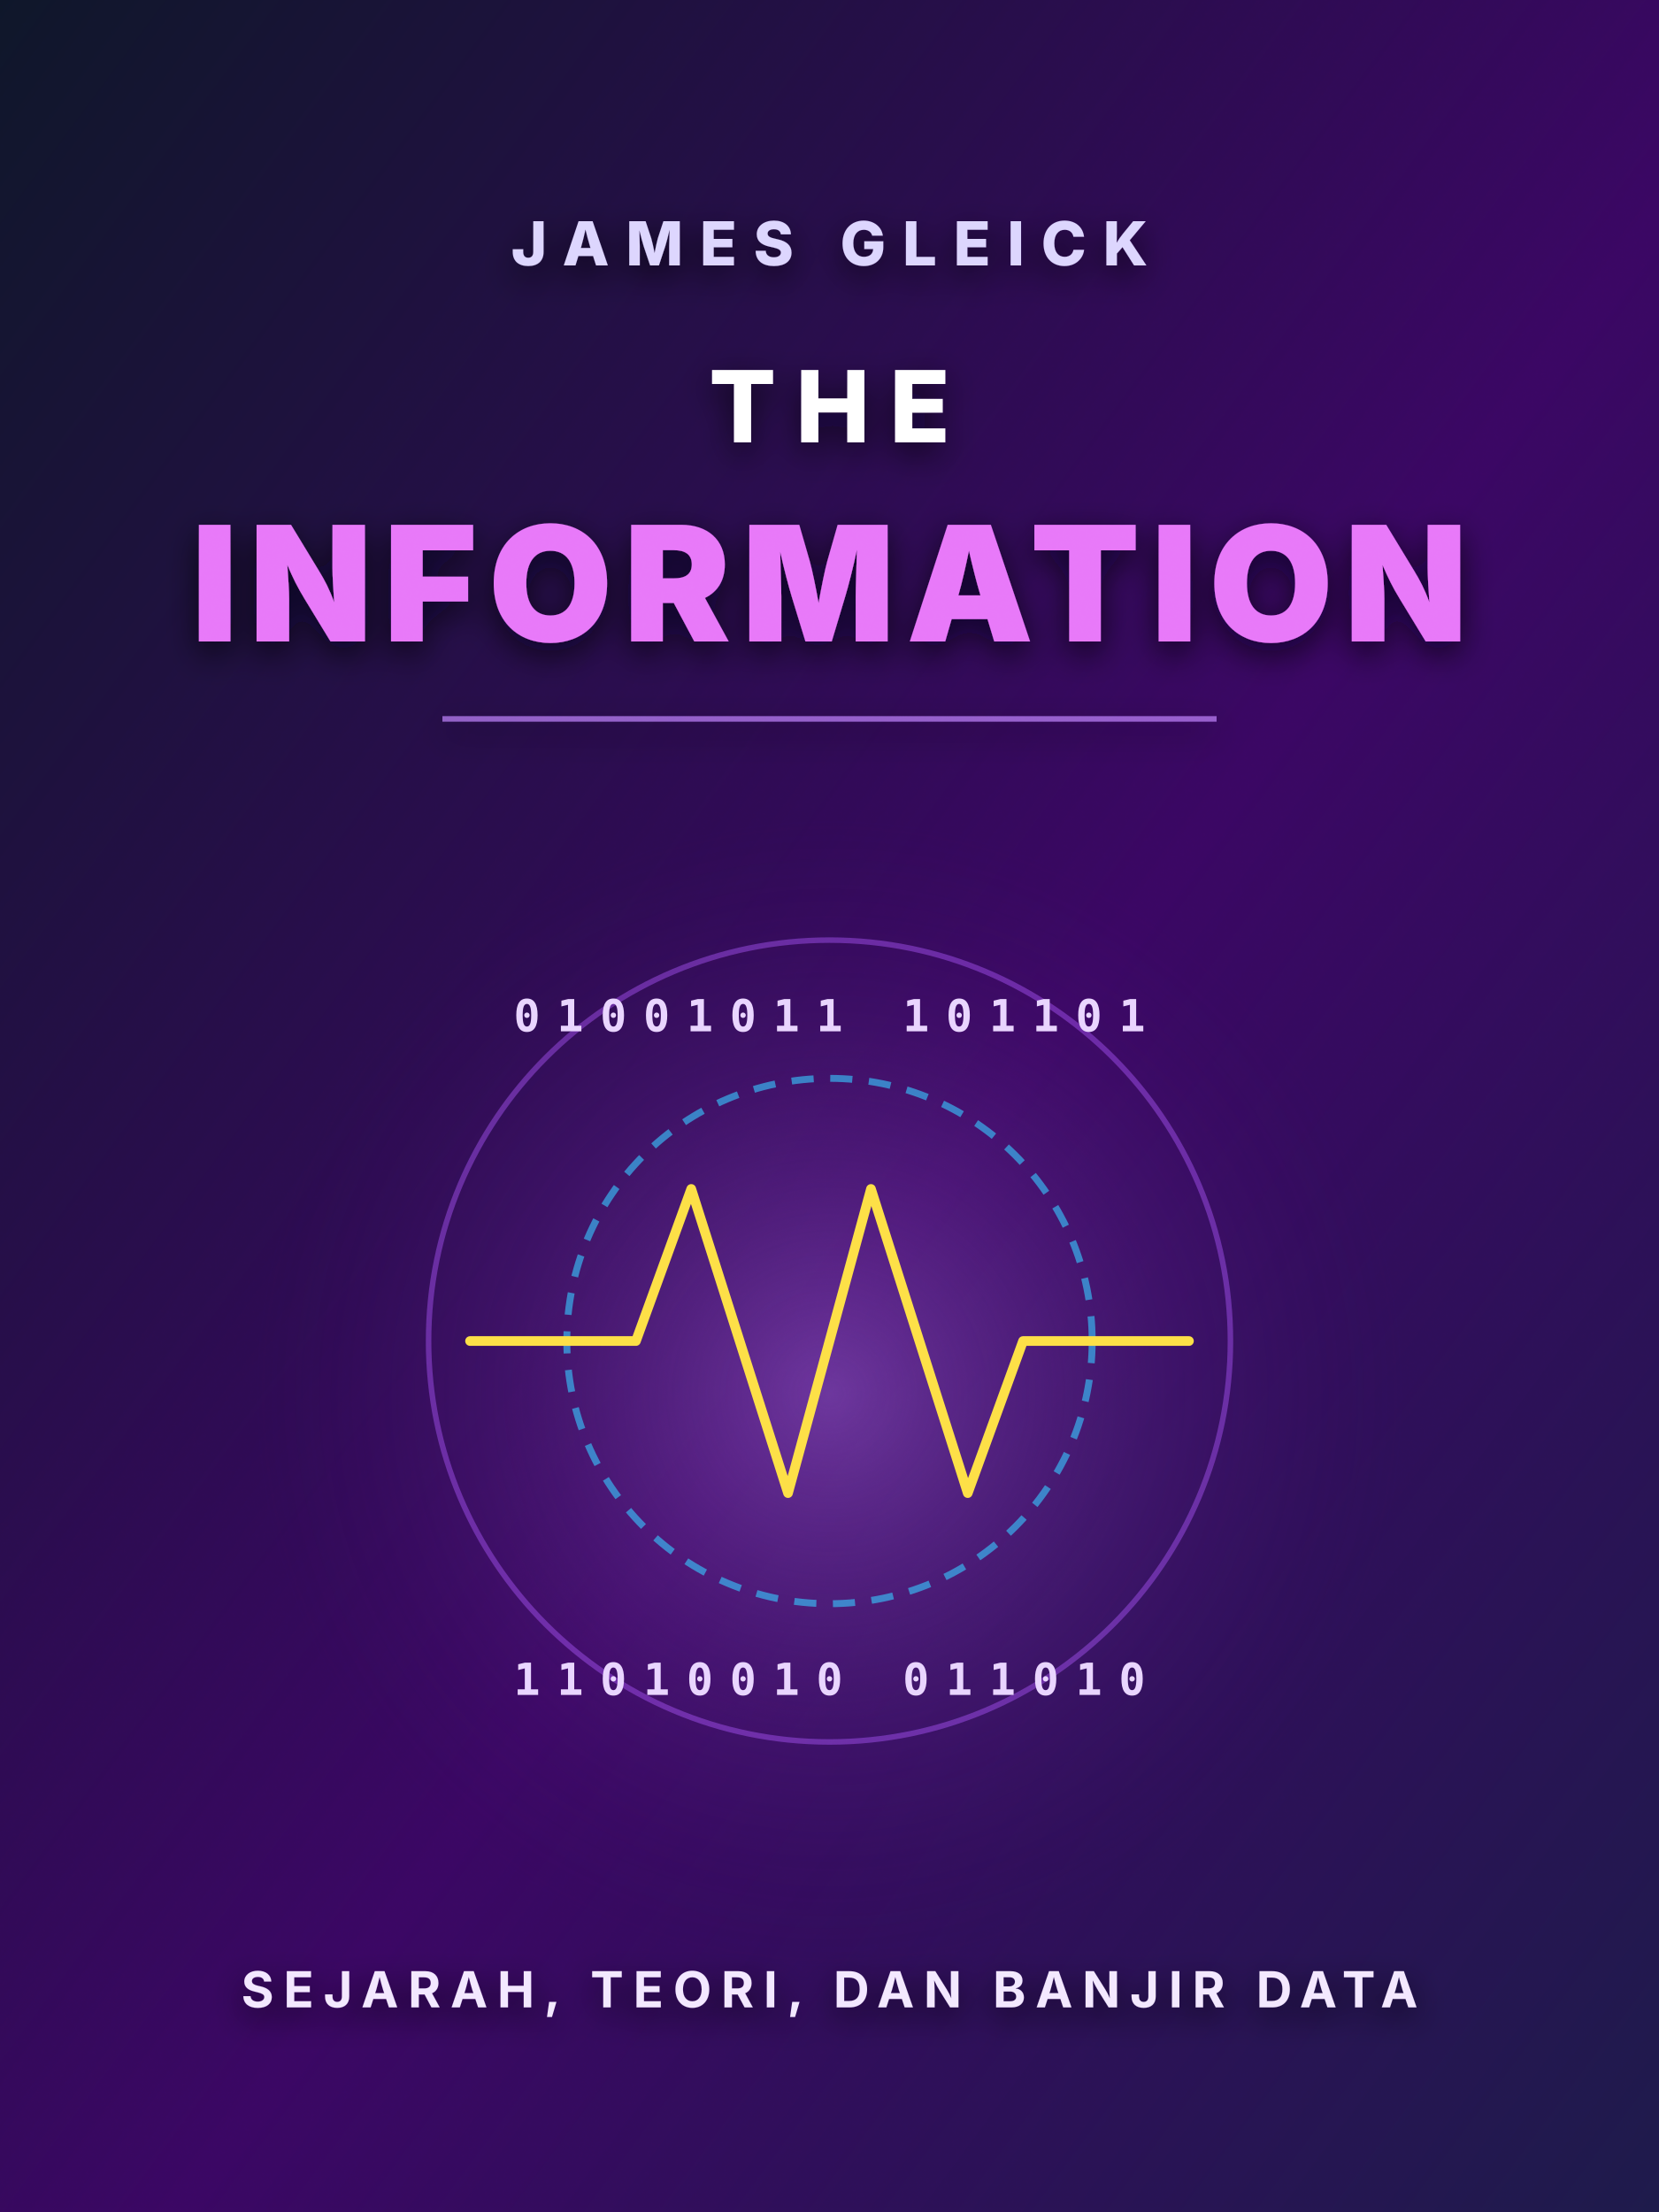
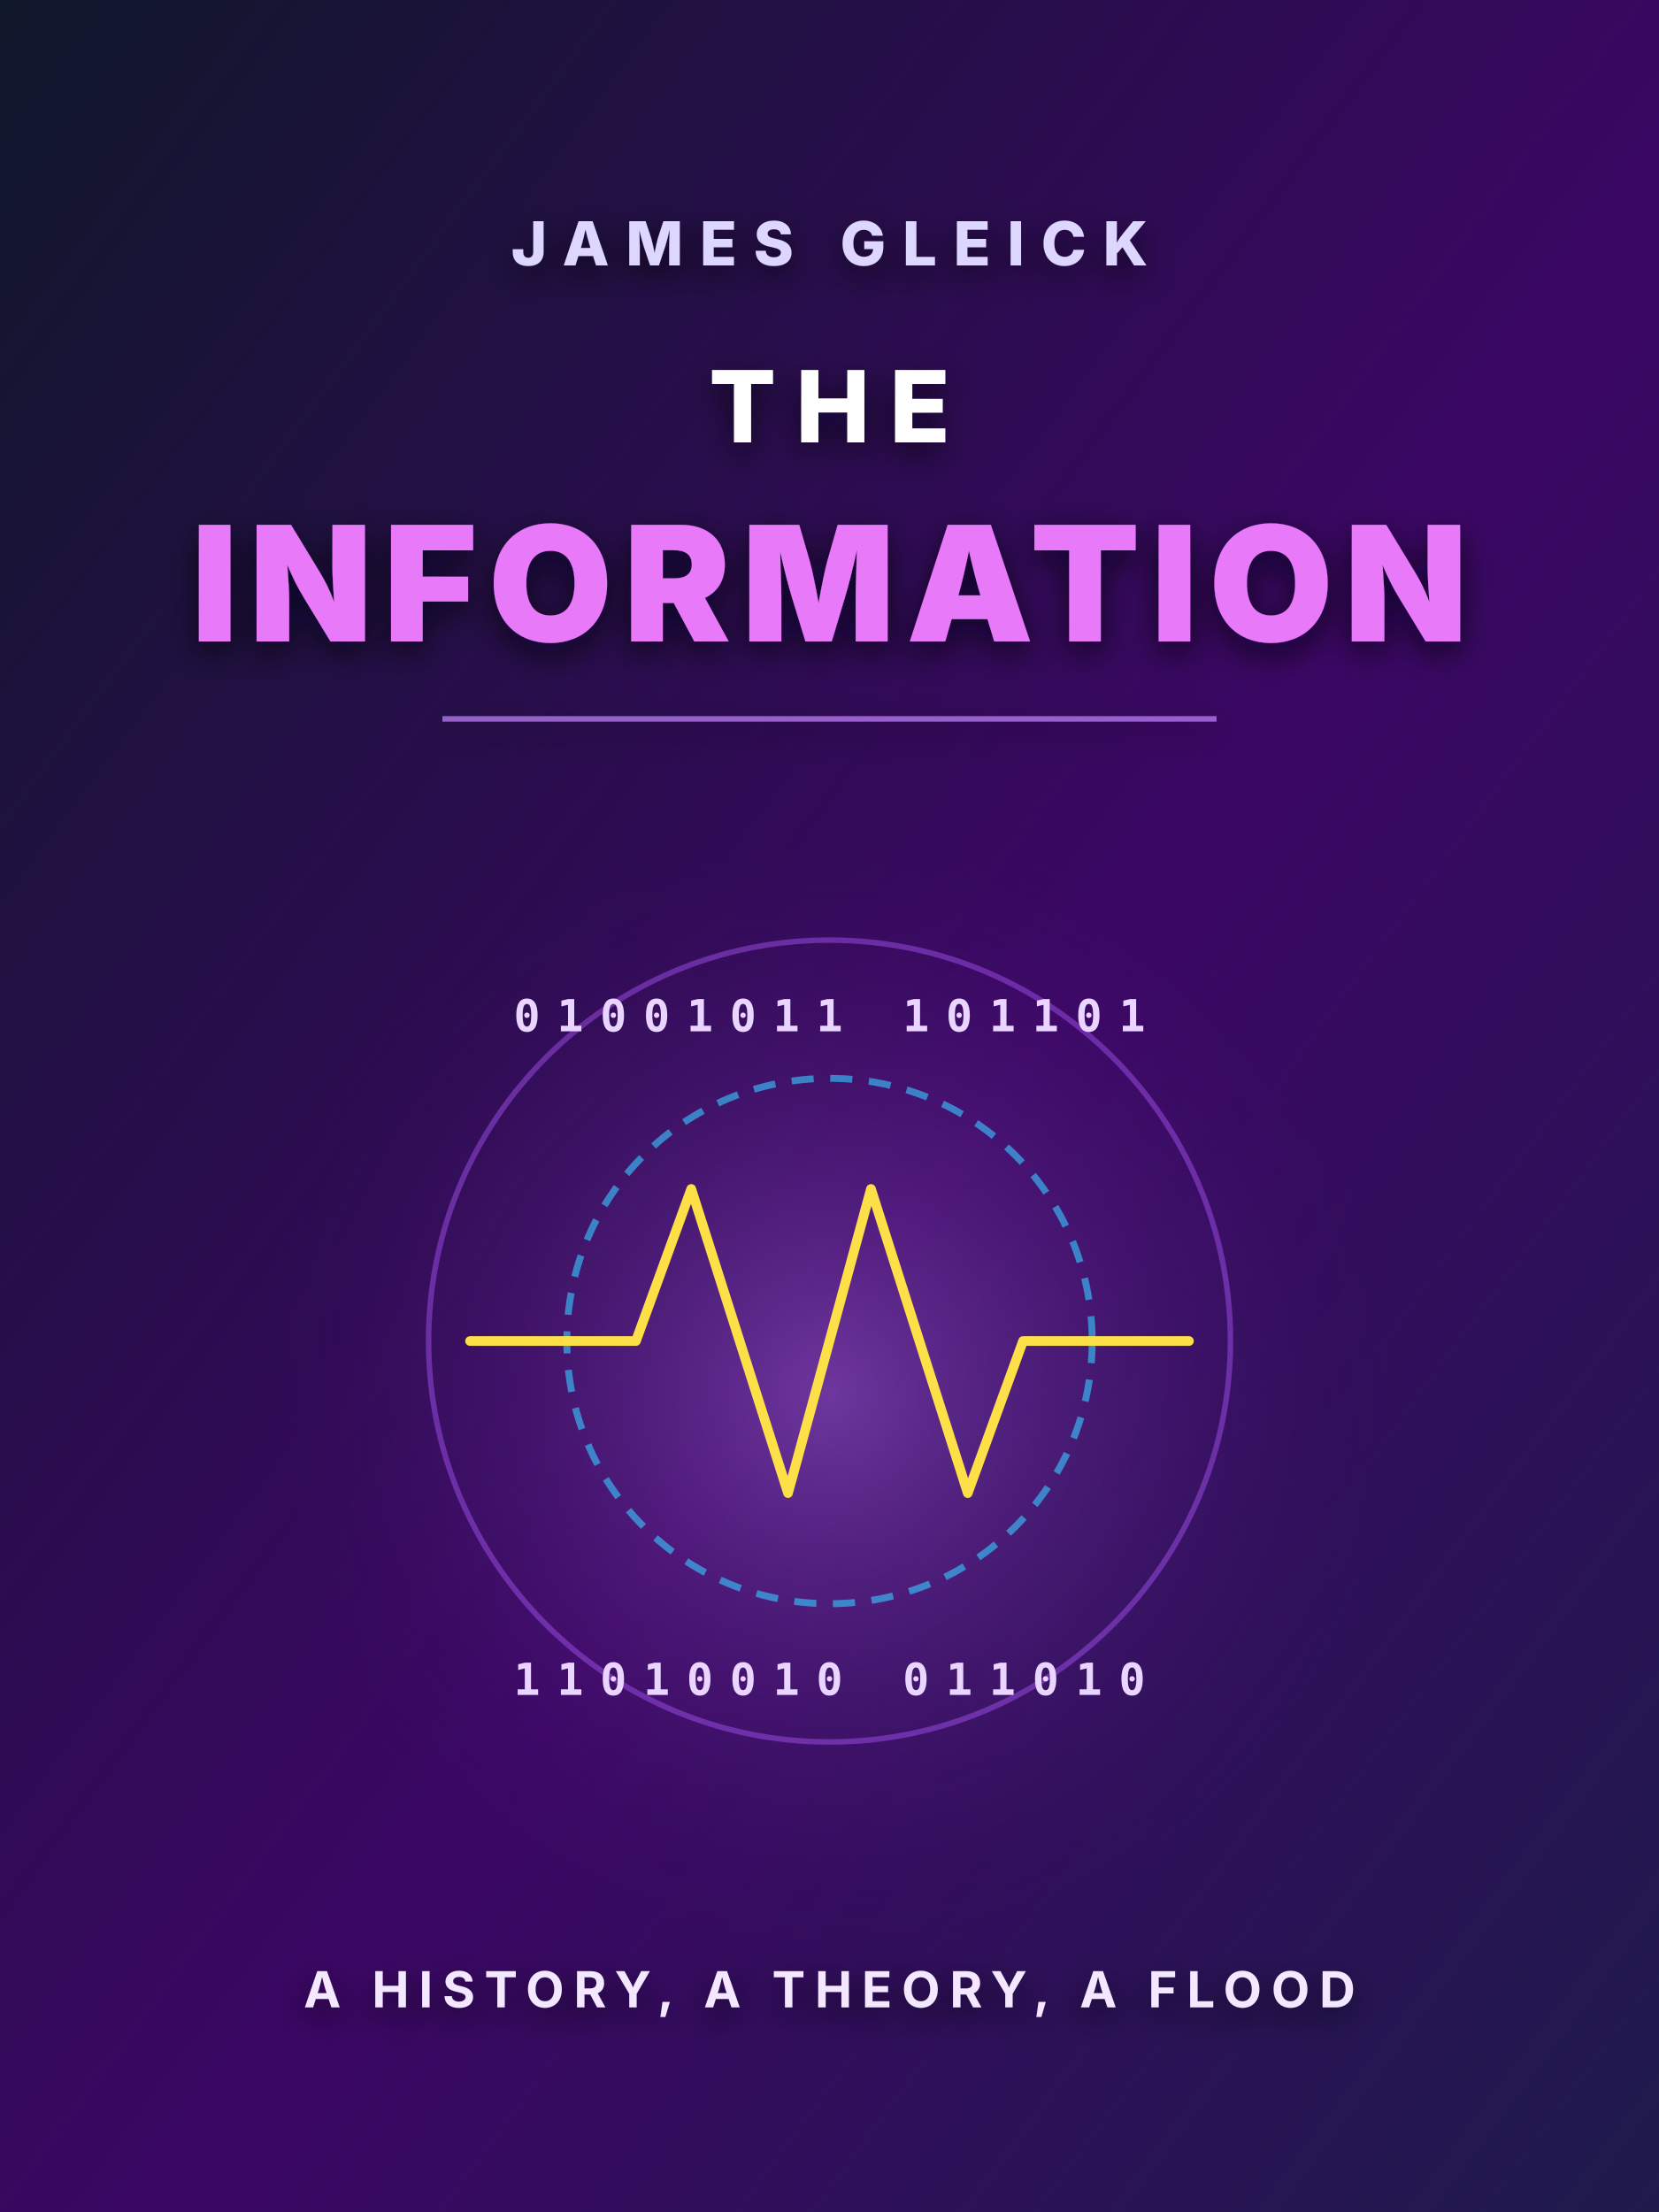
<svg xmlns="http://www.w3.org/2000/svg" viewBox="0 0 600 800" width="600" height="800">
  <defs>
    <linearGradient id="bgGrad" x1="0" y1="0" x2="1" y2="1">
      <stop offset="0%" stop-color="#0F172A" />
      <stop offset="55%" stop-color="#3B0764" />
      <stop offset="100%" stop-color="#1E1B4B" />
    </linearGradient>
    <radialGradient id="glow" cx="50%" cy="54%" r="44%">
      <stop offset="0%" stop-color="#C084FC" stop-opacity="0.38" />
      <stop offset="100%" stop-color="#3B0764" stop-opacity="0" />
    </radialGradient>
    <filter id="textShadow" x="-20%" y="-20%" width="140%" height="140%">
      <feDropShadow dx="0" dy="4" stdDeviation="6" flood-color="#020617" flood-opacity="0.7" />
    </filter>
    <filter id="grain" x="0%" y="0%" width="100%" height="100%">
      <feTurbulence type="fractalNoise" baseFrequency="0.75" numOctaves="3" stitchTiles="stitch" />
      <feColorMatrix type="matrix" values="1 0 0 0 0  0 1 0 0 0  0 0 1 0 0  0 0 0 0.06 0" />
    </filter>
  </defs>
  <rect width="600" height="800" fill="url(#bgGrad)" />
  <circle cx="300" cy="485" r="240" fill="url(#glow)" />
  <g transform="translate(300, 485)" fill="none">
    <circle cx="0" cy="0" r="145" stroke="#A855F7" stroke-width="2" opacity="0.45" />
    <circle cx="0" cy="0" r="95" stroke="#38BDF8" stroke-width="2.5" stroke-dasharray="8 6" opacity="0.65" />
    <path d="M-130 0 L-70 0 L-50 -55 L-15 55 L15 -55 L50 55 L70 0 L130 0" stroke="#FDE047" stroke-width="3.5" stroke-linecap="round" stroke-linejoin="round" />
    <text x="0" y="-112" text-anchor="middle" fill="#E9D5FF" font-family="monospace" font-size="16" font-weight="700" letter-spacing="6">01001011 101101</text>
    <text x="0" y="128" text-anchor="middle" fill="#E9D5FF" font-family="monospace" font-size="16" font-weight="700" letter-spacing="6">11010010 011010</text>
  </g>
  <g filter="url(#textShadow)" text-anchor="middle" font-family="'Inter', 'Segoe UI', system-ui, -apple-system, sans-serif">
    <text x="300" y="96" fill="#DDD6FE" font-size="22" font-weight="800" letter-spacing="6">JAMES GLEICK</text>
    <text x="300" y="160" fill="#FFFFFF" font-size="36" font-weight="800" letter-spacing="7">THE</text>
    <text x="300" y="232" fill="#E879F9" font-size="58" font-weight="900" letter-spacing="4">INFORMATION</text>
    <line x1="160" y1="260" x2="440" y2="260" stroke="#C084FC" stroke-width="2" opacity="0.7" />
-     <text x="300" y="726" fill="#F3E8FF" font-size="18" font-weight="700" letter-spacing="3.5">SEJARAH, TEORI, DAN BANJIR DATA</text>
+     <text x="300" y="726" fill="#F3E8FF" font-size="18" font-weight="700" letter-spacing="3.5">A HISTORY, A THEORY, A FLOOD</text>
  </g>
  <rect width="600" height="800" fill="#FFFFFF" filter="url(#grain)" opacity="0.35" style="mix-blend-mode: overlay;" />
</svg>
